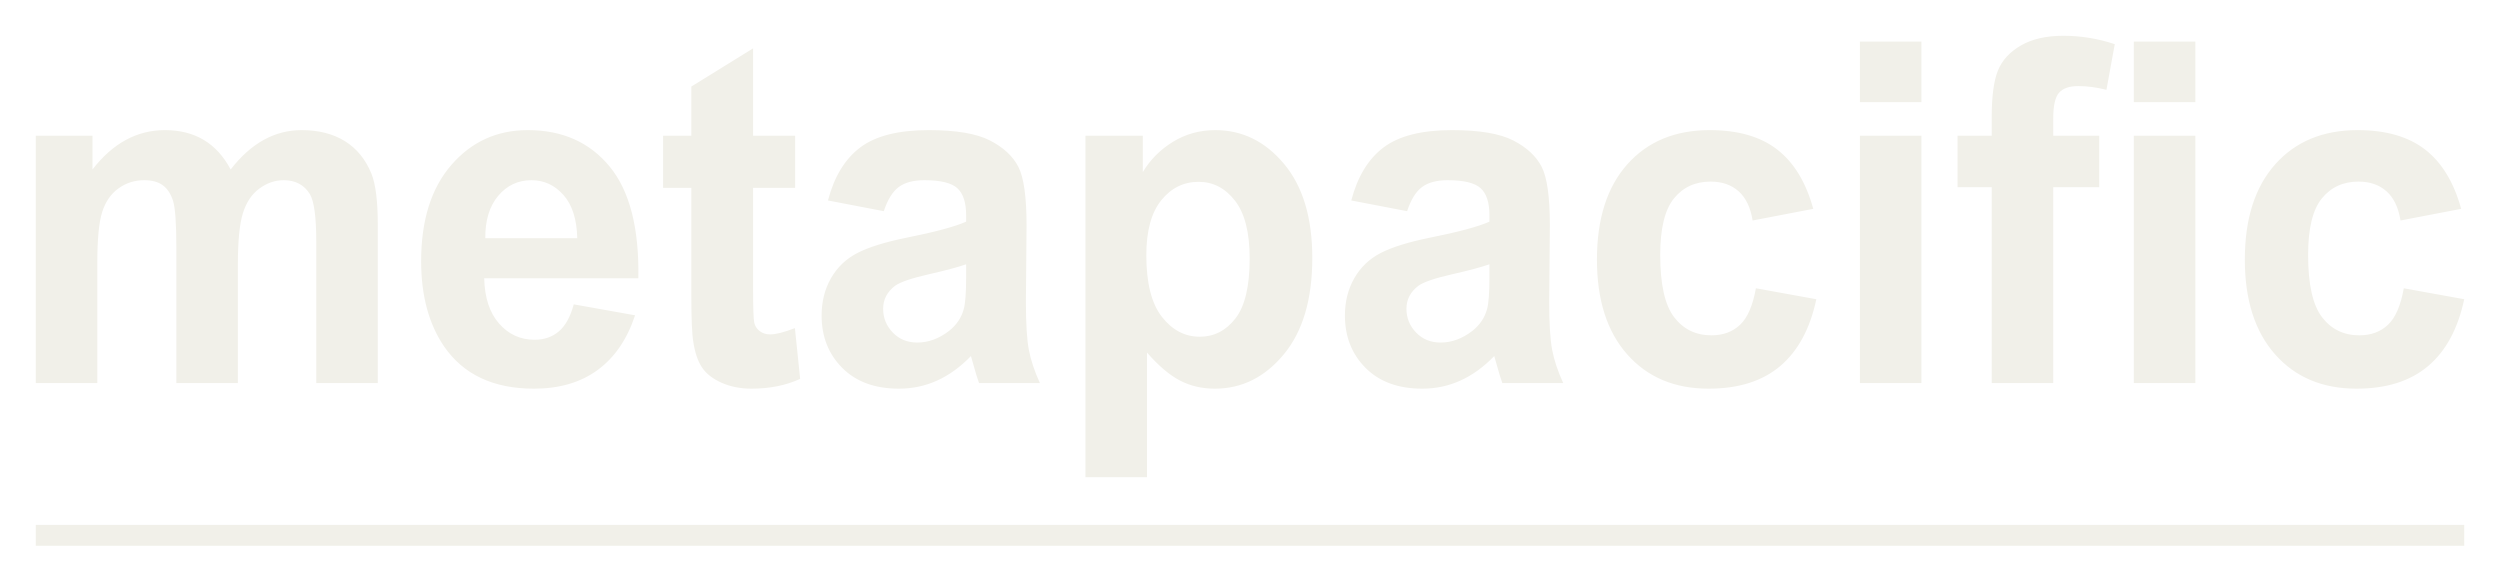
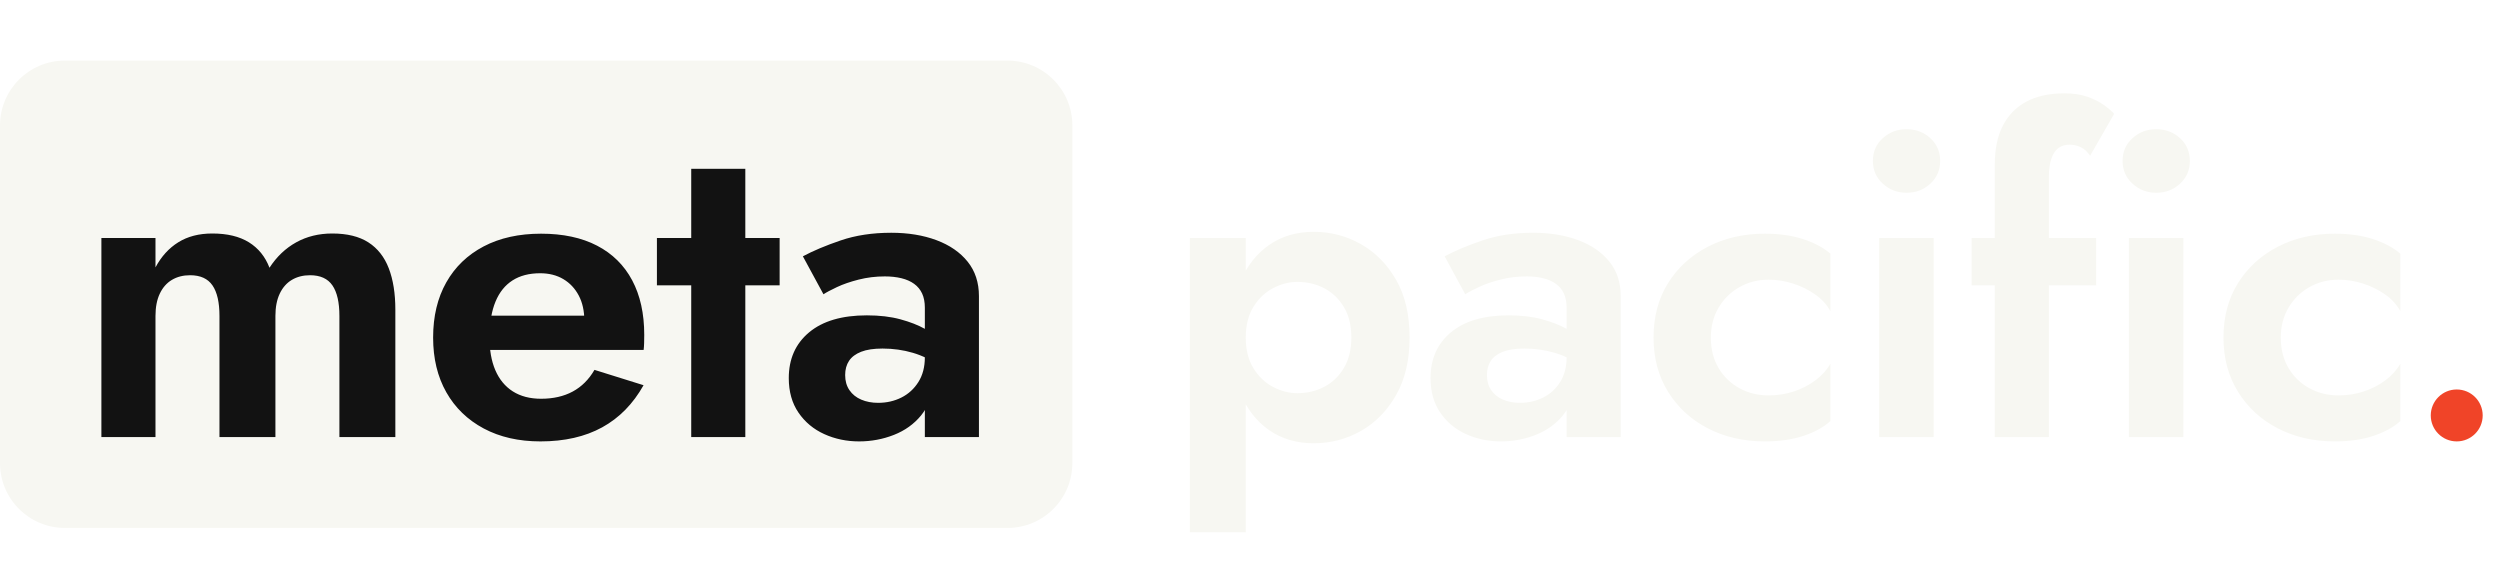
- <svg xmlns="http://www.w3.org/2000/svg" viewBox="-2.747 16.359 838.495 195.047">
-   <path fill="#f1f0e9" fill-rule="evenodd" d="M9.253,61.875L28.273,61.875L28.273,73.203C35.079,64.401 43.181,60 52.581,60C57.575,60 61.908,61.094 65.58,63.281C69.252,65.469 72.263,68.776 74.613,73.203C78.04,68.776 81.736,65.469 85.702,63.281C89.667,61.094 93.902,60 98.406,60C104.134,60 108.981,61.237 112.947,63.711C116.913,66.185 119.875,69.818 121.833,74.609C123.253,78.151 123.963,83.88 123.963,91.797L123.963,144.844L103.327,144.844L103.327,97.422C103.327,89.193 102.617,83.88 101.197,81.484C99.288,78.359 96.35,76.797 92.384,76.797C89.496,76.797 86.779,77.734 84.233,79.609C81.687,81.484 79.851,84.232 78.725,87.852C77.599,91.471 77.036,97.188 77.036,105L77.036,144.844L56.4,144.844L56.4,99.375C56.4,91.302 56.033,86.094 55.298,83.75C54.564,81.406 53.426,79.661 51.884,78.516C50.341,77.37 48.248,76.797 45.605,76.797C42.422,76.797 39.558,77.708 37.013,79.531C34.467,81.354 32.643,83.984 31.541,87.422C30.44,90.859 29.889,96.563 29.889,104.531L29.889,144.844L9.253,144.844ZM189.689,118.438L210.252,122.109C207.608,130.13 203.434,136.237 197.731,140.43C192.027,144.622 184.891,146.719 176.323,146.719C162.762,146.719 152.726,142.005 146.214,132.578C141.073,125.026 138.503,115.495 138.503,103.984C138.503,90.234 141.881,79.466 148.638,71.68C155.394,63.893 163.937,60 174.267,60C185.87,60 195.026,64.076 201.733,72.227C208.44,80.378 211.647,92.865 211.353,109.688L159.653,109.688C159.8,116.198 161.465,121.263 164.647,124.883C167.829,128.503 171.795,130.313 176.544,130.313C179.775,130.313 182.492,129.375 184.695,127.5C186.898,125.625 188.563,122.604 189.689,118.438ZM190.864,96.25C190.717,89.896 189.175,85.065 186.238,81.758C183.3,78.451 179.726,76.797 175.516,76.797C171.011,76.797 167.291,78.542 164.353,82.031C161.416,85.521 159.971,90.26 160.02,96.25ZM263.934,61.875L263.934,79.375L249.834,79.375L249.834,112.813C249.834,119.583 249.969,123.529 250.238,124.648C250.508,125.768 251.12,126.693 252.074,127.422C253.029,128.151 254.192,128.516 255.563,128.516C257.472,128.516 260.238,127.813 263.861,126.406L265.623,143.438C260.826,145.625 255.391,146.719 249.32,146.719C245.6,146.719 242.246,146.055 239.259,144.727C236.273,143.398 234.082,141.68 232.687,139.57C231.291,137.461 230.325,134.609 229.786,131.016C229.345,128.464 229.125,123.307 229.125,115.547L229.125,79.375L219.652,79.375L219.652,61.875L229.125,61.875L229.125,45.391L249.834,32.578L249.834,61.875ZM293.677,87.188L274.95,83.594C277.055,75.573 280.678,69.635 285.819,65.781C290.959,61.927 298.597,60 308.731,60C317.935,60 324.79,61.159 329.294,63.477C333.798,65.794 336.968,68.737 338.804,72.305C340.64,75.872 341.558,82.422 341.558,91.953L341.338,117.578C341.338,124.87 341.668,130.247 342.329,133.711C342.99,137.175 344.226,140.885 346.038,144.844L325.622,144.844C325.083,143.385 324.422,141.224 323.639,138.359C323.296,137.057 323.052,136.198 322.905,135.781C319.38,139.427 315.61,142.162 311.595,143.984C307.581,145.807 303.297,146.719 298.744,146.719C290.715,146.719 284.387,144.401 279.76,139.766C275.134,135.13 272.82,129.271 272.82,122.188C272.82,117.5 273.873,113.32 275.978,109.648C278.083,105.977 281.033,103.164 284.827,101.211C288.622,99.258 294.093,97.552 301.241,96.094C310.885,94.167 317.568,92.37 321.289,90.703L321.289,88.516C321.289,84.297 320.31,81.289 318.352,79.492C316.393,77.695 312.697,76.797 307.263,76.797C303.591,76.797 300.727,77.565 298.67,79.102C296.614,80.638 294.95,83.333 293.677,87.188ZM321.289,105C318.645,105.938 314.459,107.057 308.731,108.359C303.003,109.662 299.258,110.938 297.495,112.188C294.803,114.219 293.456,116.797 293.456,119.922C293.456,122.995 294.533,125.651 296.688,127.891C298.842,130.13 301.583,131.25 304.913,131.25C308.633,131.25 312.183,129.948 315.561,127.344C318.058,125.365 319.698,122.943 320.481,120.078C321.02,118.203 321.289,114.635 321.289,109.375ZM361.313,61.875L380.553,61.875L380.553,74.063C383.05,69.896 386.428,66.51 390.688,63.906C394.947,61.302 399.671,60 404.861,60C413.918,60 421.605,63.776 427.92,71.328C434.236,78.88 437.394,89.401 437.394,102.891C437.394,116.745 434.211,127.513 427.847,135.195C421.482,142.878 413.771,146.719 404.714,146.719C400.406,146.719 396.501,145.807 393.001,143.984C389.5,142.162 385.816,139.037 381.948,134.609L381.948,176.406L361.313,176.406ZM381.728,101.953C381.728,111.276 383.466,118.164 386.942,122.617C390.418,127.07 394.653,129.297 399.647,129.297C404.445,129.297 408.435,127.253 411.617,123.164C414.799,119.076 416.391,112.37 416.391,103.047C416.391,94.349 414.751,87.891 411.47,83.672C408.19,79.453 404.127,77.344 399.28,77.344C394.237,77.344 390.051,79.414 386.722,83.555C383.393,87.695 381.728,93.828 381.728,101.953ZM469.192,87.188L450.466,83.594C452.571,75.573 456.194,69.635 461.334,65.781C466.475,61.927 474.113,60 484.247,60C493.451,60 500.305,61.159 504.809,63.477C509.314,65.794 512.484,68.737 514.32,72.305C516.156,75.872 517.073,82.422 517.073,91.953L516.853,117.578C516.853,124.87 517.184,130.247 517.845,133.711C518.505,137.175 519.742,140.885 521.553,144.844L501.138,144.844C500.599,143.385 499.938,141.224 499.155,138.359C498.812,137.057 498.567,136.198 498.42,135.781C494.895,139.427 491.126,142.162 487.111,143.984C483.096,145.807 478.813,146.719 474.259,146.719C466.23,146.719 459.902,144.401 455.276,139.766C450.649,135.13 448.336,129.271 448.336,122.188C448.336,117.5 449.389,113.32 451.494,109.648C453.599,105.977 456.549,103.164 460.343,101.211C464.137,99.258 469.608,97.552 476.756,96.094C486.401,94.167 493.084,92.37 496.805,90.703L496.805,88.516C496.805,84.297 495.826,81.289 493.867,79.492C491.909,77.695 488.213,76.797 482.778,76.797C479.106,76.797 476.242,77.565 474.186,79.102C472.13,80.638 470.465,83.333 469.192,87.188ZM496.805,105C494.161,105.938 489.975,107.057 484.247,108.359C478.519,109.662 474.773,110.938 473.011,112.188C470.318,114.219 468.972,116.797 468.972,119.922C468.972,122.995 470.049,125.651 472.203,127.891C474.357,130.13 477.099,131.25 480.428,131.25C484.149,131.25 487.698,129.948 491.077,127.344C493.573,125.365 495.214,122.943 495.997,120.078C496.535,118.203 496.805,114.635 496.805,109.375ZM605.419,86.406L585.077,90.313C584.391,85.99 582.837,82.734 580.413,80.547C577.99,78.359 574.844,77.266 570.977,77.266C565.836,77.266 561.736,79.154 558.676,82.93C555.616,86.706 554.086,93.021 554.086,101.875C554.086,111.719 555.64,118.672 558.749,122.734C561.858,126.797 566.032,128.828 571.27,128.828C575.187,128.828 578.394,127.643 580.891,125.273C583.388,122.904 585.15,118.828 586.178,113.047L606.447,116.719C604.342,126.615 600.303,134.089 594.33,139.141C588.357,144.193 580.352,146.719 570.316,146.719C558.908,146.719 549.814,142.891 543.034,135.234C536.253,127.578 532.863,116.979 532.863,103.438C532.863,89.74 536.265,79.076 543.07,71.445C549.876,63.815 559.08,60 570.683,60C580.181,60 587.733,62.174 593.338,66.523C598.944,70.872 602.971,77.5 605.419,86.406ZM621.061,50.625L621.061,30.313L641.697,30.313L641.697,50.625ZM621.061,144.844L621.061,61.875L641.697,61.875L641.697,144.844ZM653.814,61.875L665.27,61.875L665.27,55.625C665.27,48.646 665.968,43.438 667.363,40C668.759,36.563 671.329,33.763 675.074,31.602C678.82,29.44 683.556,28.359 689.284,28.359C695.159,28.359 700.912,29.297 706.542,31.172L703.752,46.484C700.471,45.651 697.314,45.234 694.278,45.234C691.292,45.234 689.15,45.977 687.852,47.461C686.555,48.945 685.906,51.797 685.906,56.016L685.906,61.875L701.328,61.875L701.328,79.141L685.906,79.141L685.906,144.844L665.27,144.844L665.27,79.141L653.814,79.141ZM712.931,50.625L712.931,30.313L733.567,30.313L733.567,50.625ZM712.931,144.844L712.931,61.875L733.567,61.875L733.567,144.844ZM822.72,86.406L802.378,90.313C801.693,85.99 800.138,82.734 797.715,80.547C795.291,78.359 792.146,77.266 788.278,77.266C783.138,77.266 779.037,79.154 775.977,82.93C772.917,86.706 771.388,93.021 771.388,101.875C771.388,111.719 772.942,118.672 776.051,122.734C779.16,126.797 783.333,128.828 788.572,128.828C792.489,128.828 795.695,127.643 798.192,125.273C800.689,122.904 802.452,118.828 803.48,113.047L823.748,116.719C821.643,126.615 817.604,134.089 811.631,139.141C805.658,144.193 797.654,146.719 787.617,146.719C776.21,146.719 767.116,142.891 760.335,135.234C753.554,127.578 750.164,116.979 750.164,103.438C750.164,89.74 753.567,79.076 760.372,71.445C767.177,63.815 776.381,60 787.984,60C797.482,60 805.034,62.174 810.64,66.523C816.246,70.872 820.272,77.5 822.72,86.406Z" />
-   <path fill="#f1f0e9" fill-rule="evenodd" d="M9.253,192.406L823.748,192.406L823.748,199.406L9.253,199.406Z" />
+ <svg xmlns="http://www.w3.org/2000/svg" viewBox="0 0 577.7 132">
+   <rect x="0" y="14" width="247.8" height="108" rx="15" fill="#f7f7f2" />
+   <path d="M91.357 71.571Q91.357 65.957 89.843 62.014Q88.329 58.071 85.136 56.014Q81.943 53.957 76.772 53.957Q72.129 53.957 68.443 56Q64.757 58.043 62.272 61.871Q60.8 58.029 57.522 55.993Q54.243 53.957 49.057 53.957Q44.457 53.957 41.2 55.986Q37.943 58.014 35.929 61.786V55.0H23.429V101.0H35.929V73.0Q35.929 69.957 36.929 67.85Q37.929 65.743 39.729 64.672Q41.529 63.6 43.929 63.6Q47.486 63.6 49.1 65.95Q50.714 68.3 50.714 73.0V101.0H63.643V73.0Q63.643 69.957 64.643 67.85Q65.643 65.743 67.443 64.672Q69.243 63.6 71.643 63.6Q75.2 63.6 76.814 65.95Q78.429 68.3 78.429 73.0V101.0H91.357ZM124.886 102.0Q133.229 102.0 139.15 98.75Q145.072 95.5 148.714 89.014L137.371 85.471Q135.429 88.814 132.343 90.478Q129.257 92.143 125.029 92.143Q121.186 92.143 118.507 90.443Q115.829 88.743 114.45 85.521Q113.072 82.3 113.114 77.714Q113.172 72.886 114.514 69.664Q115.857 66.443 118.443 64.793Q121.029 63.143 124.814 63.143Q127.9 63.143 130.179 64.5Q132.457 65.857 133.743 68.3Q135.029 70.743 135.029 74.114Q135.029 74.814 134.686 75.843Q134.343 76.871 133.914 77.543L137.371 72.943H107.543V80.857H148.729Q148.814 80.271 148.843 79.307Q148.872 78.343 148.872 77.386Q148.872 70 146.079 64.764Q143.286 59.529 137.964 56.764Q132.643 54.0 125.029 54.0Q117.371 54.0 111.771 56.936Q106.171 59.871 103.129 65.25Q100.086 70.629 100.086 78.0Q100.086 85.271 103.136 90.65Q106.186 96.029 111.779 99.014Q117.371 102.0 124.886 102.0ZM151.8 55.0V65.929H180.157V55.0ZM159.729 39.0V101.0H172.229V39.0ZM195.3 86.671Q195.3 84.729 196.2 83.379Q197.1 82.029 198.993 81.286Q200.886 80.543 203.929 80.543Q207.614 80.543 210.95 81.529Q214.286 82.514 217.014 84.529V78.457Q215.971 77.257 213.693 75.979Q211.414 74.7 208.064 73.786Q204.714 72.871 200.314 72.871Q191.686 72.871 186.979 76.793Q182.271 80.714 182.271 87.371Q182.271 92.071 184.514 95.35Q186.757 98.629 190.471 100.314Q194.186 102.0 198.514 102.0Q202.743 102.0 206.571 100.493Q210.4 98.986 212.857 95.979Q215.314 92.971 215.314 88.571L213.714 82.571Q213.714 85.914 212.221 88.279Q210.729 90.643 208.293 91.864Q205.857 93.086 202.929 93.086Q200.757 93.086 199.022 92.35Q197.286 91.614 196.293 90.164Q195.3 88.714 195.3 86.671ZM190.286 68Q191.3 67.329 193.414 66.336Q195.529 65.343 198.429 64.607Q201.329 63.872 204.471 63.872Q206.571 63.872 208.3 64.293Q210.029 64.714 211.243 65.593Q212.457 66.472 213.086 67.829Q213.714 69.186 213.714 71.114V101.0H226.214V68.429Q226.214 63.714 223.6 60.464Q220.986 57.214 216.4 55.5Q211.814 53.786 205.943 53.786Q199.457 53.786 194.264 55.557Q189.071 57.329 185.529 59.229Z" fill="#121212" />
+   <path d="M287.872 123.0V55.0H274.943V123.0ZM325.729 78.0Q325.729 70.071 322.607 64.657Q319.486 59.243 314.464 56.407Q309.443 53.571 303.572 53.571Q297.657 53.571 293.307 56.579Q288.957 59.586 286.614 65.043Q284.272 70.5 284.272 78.0Q284.272 85.4 286.614 90.907Q288.957 96.414 293.307 99.421Q297.657 102.429 303.572 102.429Q309.443 102.429 314.464 99.593Q319.486 96.757 322.607 91.293Q325.729 85.829 325.729 78.0ZM312.271 78.0Q312.271 82.1 310.571 84.986Q308.871 87.871 306.05 89.364Q303.229 90.857 299.786 90.857Q296.929 90.857 294.172 89.407Q291.414 87.957 289.643 85.093Q287.872 82.229 287.872 78.0Q287.872 73.771 289.643 70.907Q291.414 68.043 294.172 66.593Q296.929 65.143 299.786 65.143Q303.229 65.143 306.05 66.636Q308.871 68.129 310.571 70.993Q312.271 73.857 312.271 78.0ZM343.6 86.671Q343.6 84.729 344.5 83.379Q345.4 82.029 347.293 81.286Q349.186 80.543 352.229 80.543Q355.914 80.543 359.25 81.529Q362.586 82.514 365.314 84.529V78.457Q364.271 77.257 361.993 75.979Q359.714 74.7 356.364 73.786Q353.014 72.871 348.614 72.871Q339.986 72.871 335.279 76.793Q330.571 80.714 330.571 87.371Q330.571 92.071 332.814 95.35Q335.057 98.629 338.771 100.314Q342.486 102.0 346.814 102.0Q351.043 102.0 354.871 100.493Q358.7 98.986 361.157 95.979Q363.614 92.971 363.614 88.571L362.014 82.571Q362.014 85.914 360.521 88.279Q359.029 90.643 356.593 91.864Q354.157 93.086 351.229 93.086Q349.057 93.086 347.322 92.35Q345.586 91.614 344.593 90.164Q343.6 88.714 343.6 86.671ZM338.586 68Q339.6 67.329 341.714 66.336Q343.829 65.343 346.729 64.607Q349.629 63.872 352.771 63.872Q354.871 63.872 356.6 64.293Q358.329 64.714 359.543 65.593Q360.757 66.472 361.386 67.829Q362.014 69.186 362.014 71.114V101.0H374.514V68.429Q374.514 63.714 371.9 60.464Q369.286 57.214 364.7 55.5Q360.114 53.786 354.243 53.786Q347.757 53.786 342.564 55.557Q337.371 57.329 333.829 59.229ZM395.343 78.0Q395.343 74.143 397.114 71.121Q398.886 68.1 401.922 66.364Q404.957 64.629 408.686 64.629Q411.529 64.629 414.329 65.522Q417.129 66.414 419.443 68.036Q421.757 69.657 422.971 71.914V58.614Q420.571 56.543 416.721 55.271Q412.872 54.0 407.829 54.0Q400.486 54.0 394.657 57.014Q388.829 60.029 385.464 65.407Q382.1 70.786 382.1 78.0Q382.1 85.114 385.464 90.543Q388.829 95.971 394.657 98.986Q400.486 102.0 407.829 102.0Q412.872 102.0 416.721 100.729Q420.571 99.457 422.971 97.3V84.043Q421.757 86.2 419.529 87.871Q417.3 89.543 414.521 90.457Q411.743 91.371 408.686 91.371Q404.957 91.371 401.922 89.693Q398.886 88.014 397.114 85.021Q395.343 82.029 395.343 78.0ZM432.786 37.2Q432.786 40.343 435.079 42.443Q437.371 44.543 440.557 44.543Q443.8 44.543 446.064 42.443Q448.329 40.343 448.329 37.2Q448.329 34 446.064 31.929Q443.8 29.857 440.557 29.857Q437.371 29.857 435.079 31.929Q432.786 34 432.786 37.2ZM434.243 55.0V101.0H446.829V55.0ZM455.6 55.0V65.929H484.386V55.0ZM482.986 35.986 488.543 26.3Q487.629 25.3 486.079 24.207Q484.529 23.114 482.314 22.343Q480.1 21.571 477.043 21.571Q471.771 21.571 468.2 23.514Q464.629 25.457 462.793 29.086Q460.957 32.714 460.957 38.0V101.0H473.457V40.929Q473.457 38.272 474.057 36.593Q474.657 34.914 475.707 34.172Q476.757 33.429 478.257 33.429Q479.543 33.429 480.764 33.986Q481.986 34.543 482.986 35.986ZM490.486 37.2Q490.486 40.343 492.779 42.443Q495.071 44.543 498.257 44.543Q501.5 44.543 503.764 42.443Q506.029 40.343 506.029 37.2Q506.029 34 503.764 31.929Q501.5 29.857 498.257 29.857Q495.071 29.857 492.779 31.929Q490.486 34 490.486 37.2ZM491.943 55.0V101.0H504.529V55.0ZM527.043 78.0Q527.043 74.143 528.814 71.121Q530.586 68.1 533.622 66.364Q536.657 64.629 540.386 64.629Q543.229 64.629 546.029 65.522Q548.829 66.414 551.143 68.036Q553.457 69.657 554.671 71.914V58.614Q552.271 56.543 548.421 55.271Q544.572 54.0 539.529 54.0Q532.186 54.0 526.357 57.014Q520.529 60.029 517.164 65.407Q513.8 70.786 513.8 78.0Q513.8 85.114 517.164 90.543Q520.529 95.971 526.357 98.986Q532.186 102.0 539.529 102.0Q544.572 102.0 548.421 100.729Q552.271 99.457 554.671 97.3V84.043Q553.457 86.2 551.229 87.871Q549 89.543 546.221 90.457Q543.443 91.371 540.386 91.371Q536.657 91.371 533.622 89.693Q530.586 88.014 528.814 85.021Q527.043 82.029 527.043 78.0Z" fill="#f7f7f2" />
+   <circle cx="567.7" cy="96" r="6" fill="#f04428" />
</svg>
